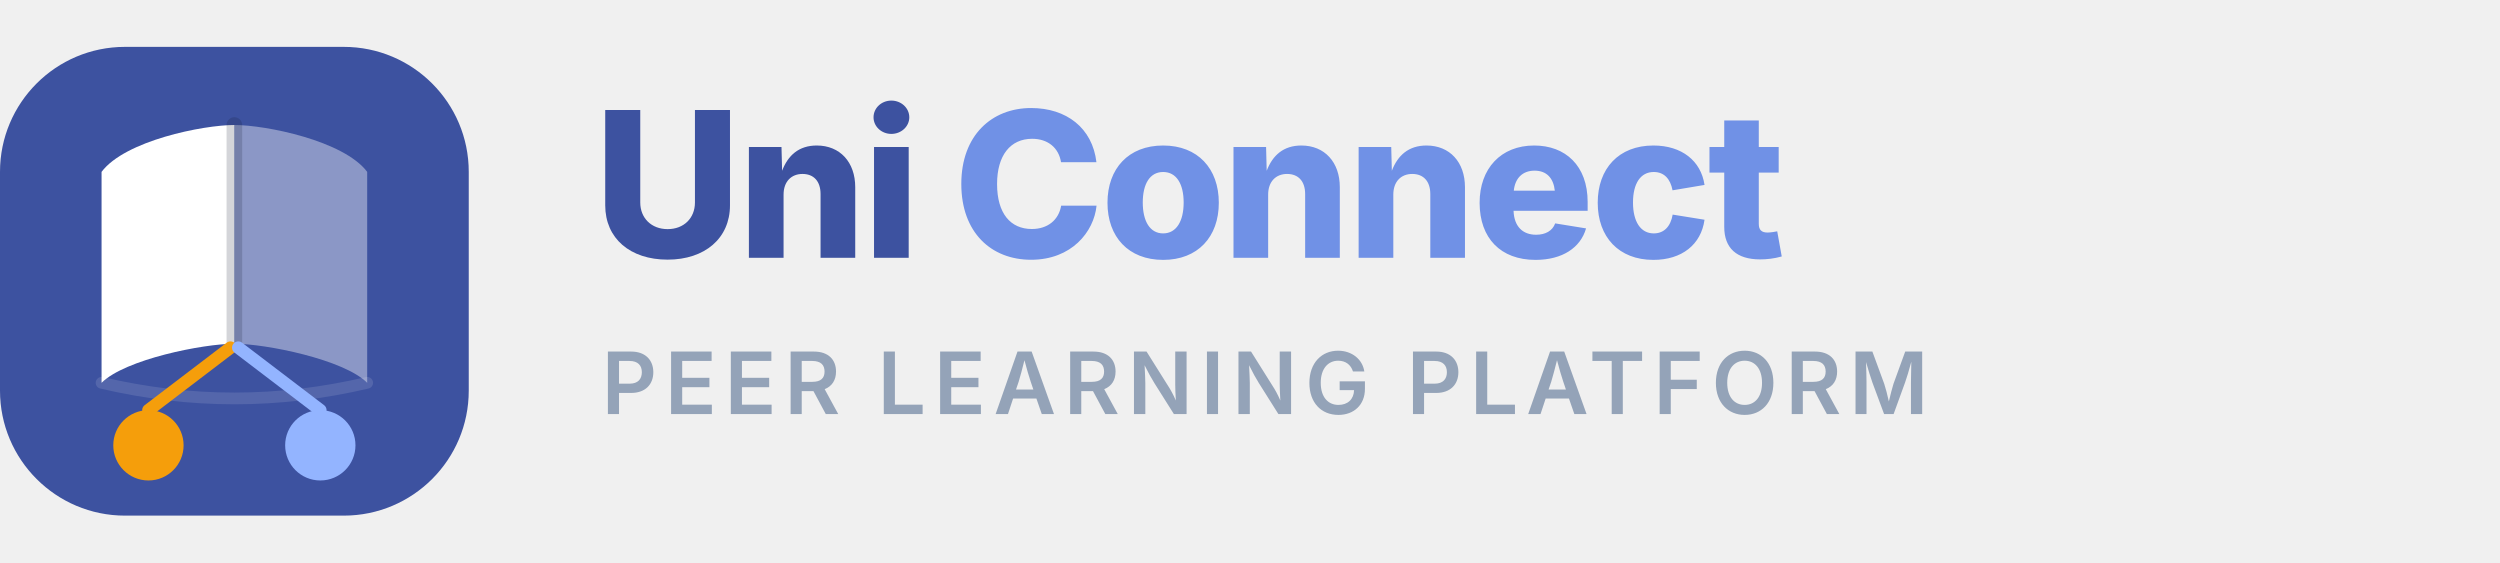
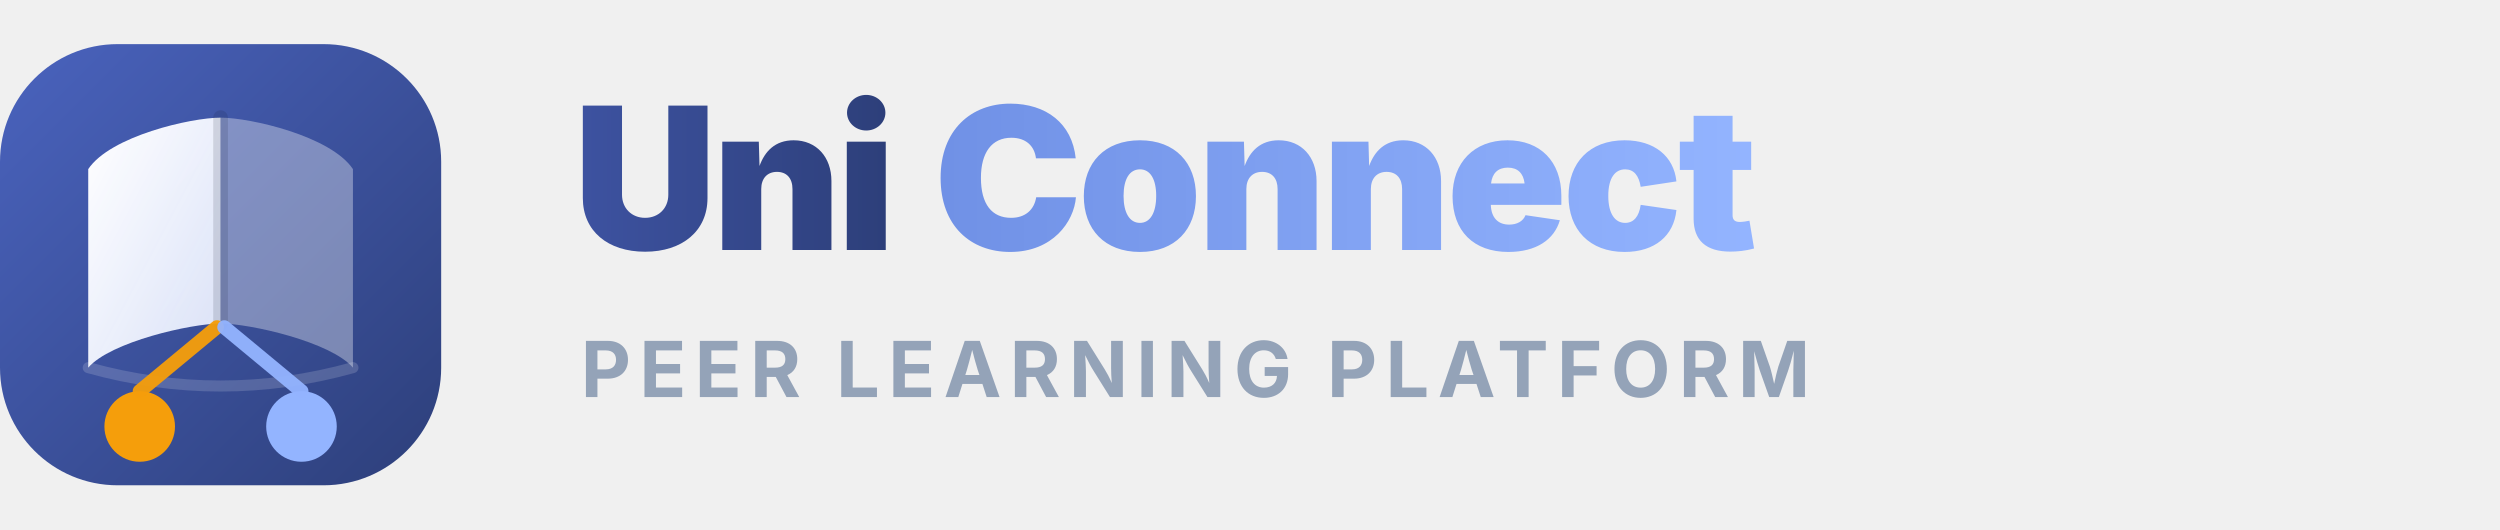
- <svg xmlns="http://www.w3.org/2000/svg" viewBox="0 0 320 72" width="320" height="72" role="img">
-   <rect x="0" y="6" width="60" height="60" rx="16" fill="#3D52A0" />
-   <path d="M30 16 C 26 16, 16 18, 13 22 L 13 49 C 16 46, 26 44, 30 44 L 30 16 Z" fill="#ffffff" opacity="1" />
-   <path d="M30 16 C 34 16, 44 18, 47 22 L 47 49 C 44 46, 34 44, 30 44 L 30 16 Z" fill="#ffffff" opacity="0.4" />
-   <rect x="29" y="15" width="2" height="30" rx="1" fill="#0F172A" opacity="0.18" />
-   <path d="M 13 49 Q 30 53 47 49" stroke="#ffffff" stroke-width="1.5" fill="none" stroke-opacity="0.12" stroke-linecap="round" />
-   <circle cx="19" cy="57" r="4.5" fill="#F59E0B" />
-   <circle cx="41" cy="57" r="4.5" fill="#93B4FF" />
-   <line x1="19" y1="52.5" x2="29.5" y2="44.5" stroke="#F59E0B" stroke-width="1.6" stroke-linecap="round" />
-   <line x1="41" y1="52.5" x2="30.5" y2="44.5" stroke="#93B4FF" stroke-width="1.6" stroke-linecap="round" />
-   <text x="76" y="33" font-family="'Plus Jakarta Sans', -apple-system, BlinkMacSystemFont, sans-serif" font-size="26" font-weight="800" fill="#3D52A0" letter-spacing="-0.5">Uni</text>
-   <text x="122" y="33" font-family="'Plus Jakarta Sans', -apple-system, BlinkMacSystemFont, sans-serif" font-size="26" font-weight="800" fill="#7091E6" letter-spacing="-0.5">Connect</text>
-   <text x="77" y="53" font-family="'Plus Jakarta Sans', -apple-system, BlinkMacSystemFont, sans-serif" font-size="11" font-weight="600" fill="#94A3B8" letter-spacing="0.09em">PEER LEARNING PLATFORM</text>
+ <svg xmlns="http://www.w3.org/2000/svg" viewBox="0 0 340 72" width="340" height="72" role="img">
+   <defs>
+     <linearGradient id="bgG" x1="0%" y1="0%" x2="100%" y2="100%">
+       <stop offset="0%" stop-color="#4A63BE" />
+       <stop offset="100%" stop-color="#2d3f7a" />
+     </linearGradient>
+     <linearGradient id="pageL" x1="0%" y1="0%" x2="100%" y2="100%">
+       <stop offset="0%" stop-color="#ffffff" stop-opacity="1" />
+       <stop offset="100%" stop-color="#E8EEFF" stop-opacity="0.92" />
+     </linearGradient>
+     <linearGradient id="wordUni" x1="0%" y1="0%" x2="100%" y2="0%">
+       <stop offset="0%" stop-color="#3D52A0" />
+       <stop offset="100%" stop-color="#2d3f7a" />
+     </linearGradient>
+     <linearGradient id="wordCon" x1="0%" y1="0%" x2="100%" y2="0%">
+       <stop offset="0%" stop-color="#7091E6" />
+       <stop offset="100%" stop-color="#93B4FF" />
+     </linearGradient>
+   </defs>
+   <rect x="0" y="6" width="60" height="60" rx="16" fill="url(#bgG)" />
+   <path d="M30 16 C 26 16, 15 18.5, 12 23 L 12 50 C 15 46.5, 26 44, 30 44 L 30 16 Z" fill="url(#pageL)" />
+   <path d="M30 16 C 34 16, 45 18.5, 48 23 L 48 50 C 45 46.5, 34 44, 30 44 L 30 16 Z" fill="#ffffff" opacity="0.35" />
+   <rect x="29" y="15" width="2" height="30" rx="1" fill="#0F172A" opacity="0.14" />
+   <path d="M 12 50 Q 30 55 48 50" stroke="#ffffff" stroke-width="1.5" fill="none" stroke-opacity="0.16" stroke-linecap="round" />
+   <circle cx="19" cy="58" r="4.8" fill="#F59E0B" />
+   <circle cx="41" cy="58" r="4.8" fill="#93B4FF" />
+   <line x1="19" y1="53.2" x2="29.5" y2="44.5" stroke="#F59E0B" stroke-width="1.9" stroke-linecap="round" stroke-opacity="0.95" />
+   <line x1="41" y1="53.2" x2="30.5" y2="44.5" stroke="#93B4FF" stroke-width="1.9" stroke-linecap="round" stroke-opacity="0.95" />
+   <text x="78" y="34" font-family="'Plus Jakarta Sans', -apple-system, BlinkMacSystemFont, sans-serif" font-size="27" font-weight="900" fill="url(#wordUni)" letter-spacing="-0.6">Uni</text>
+   <text x="127" y="34" font-family="'Plus Jakarta Sans', -apple-system, BlinkMacSystemFont, sans-serif" font-size="27" font-weight="900" fill="url(#wordCon)" letter-spacing="-0.6">Connect</text>
+   <text x="79" y="54" font-family="'Plus Jakarta Sans', -apple-system, BlinkMacSystemFont, sans-serif" font-size="10.5" font-weight="700" fill="#94A3B8" letter-spacing="0.11em">PEER LEARNING PLATFORM</text>
</svg>
